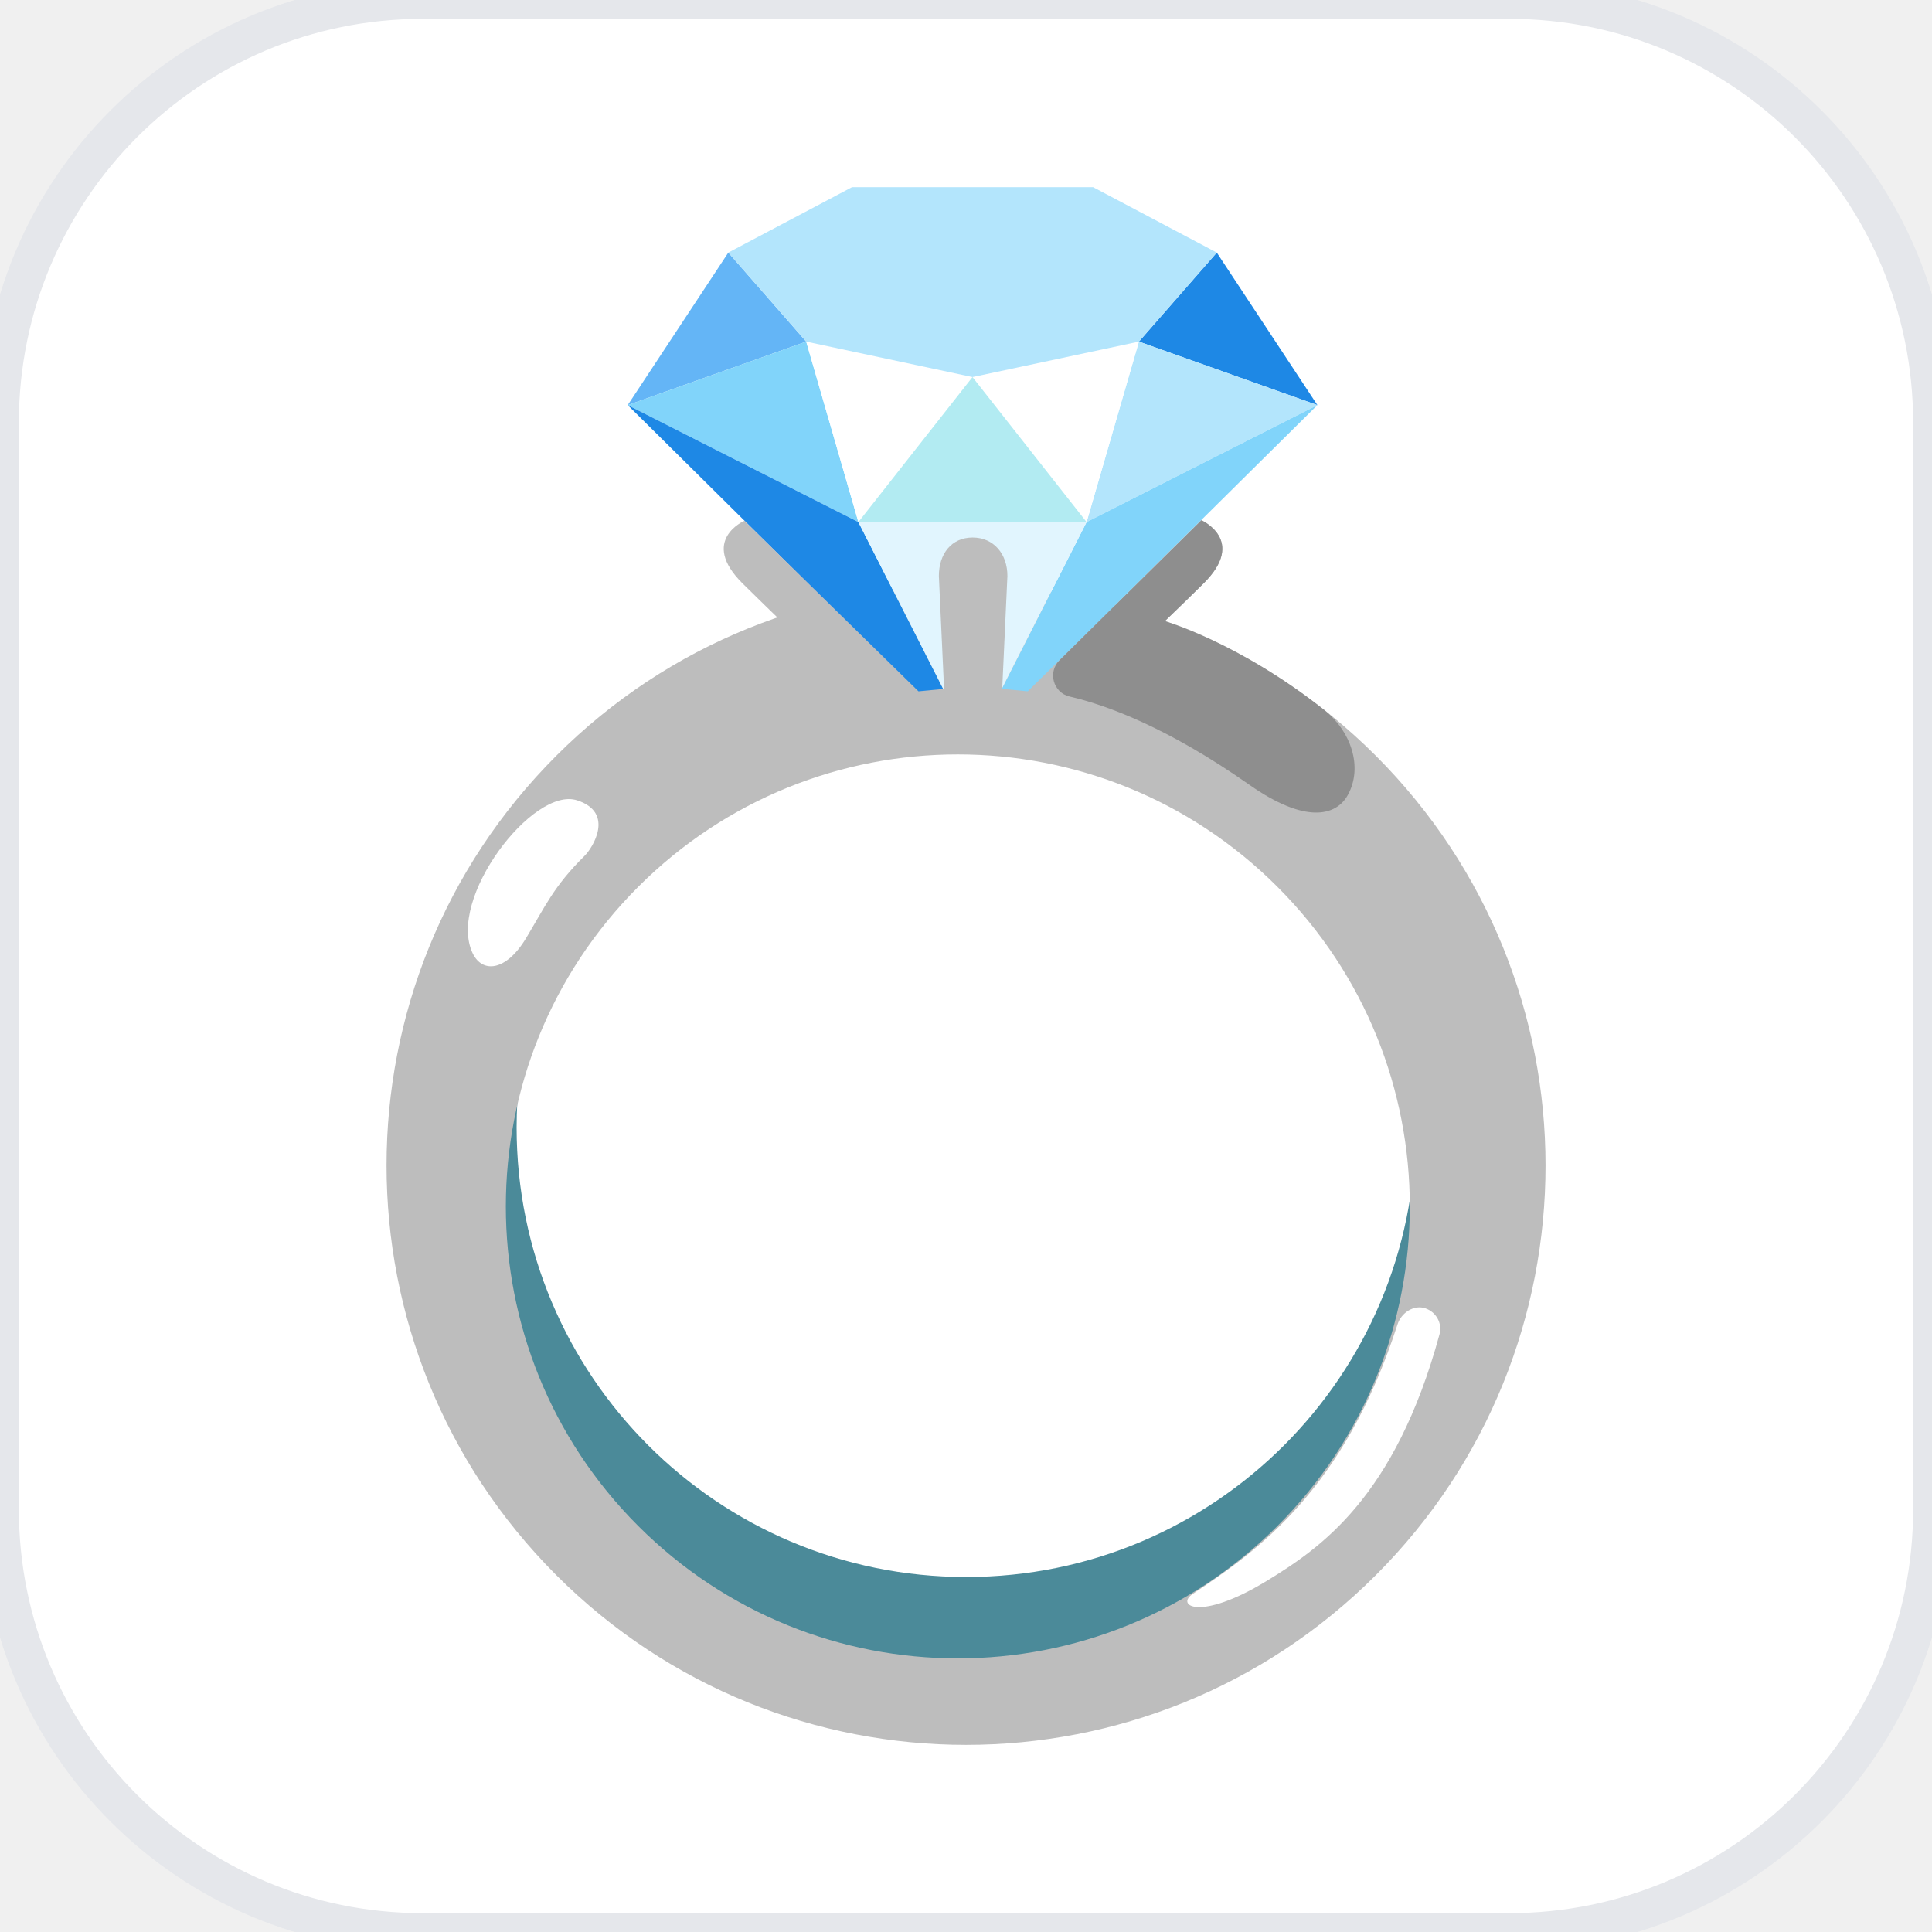
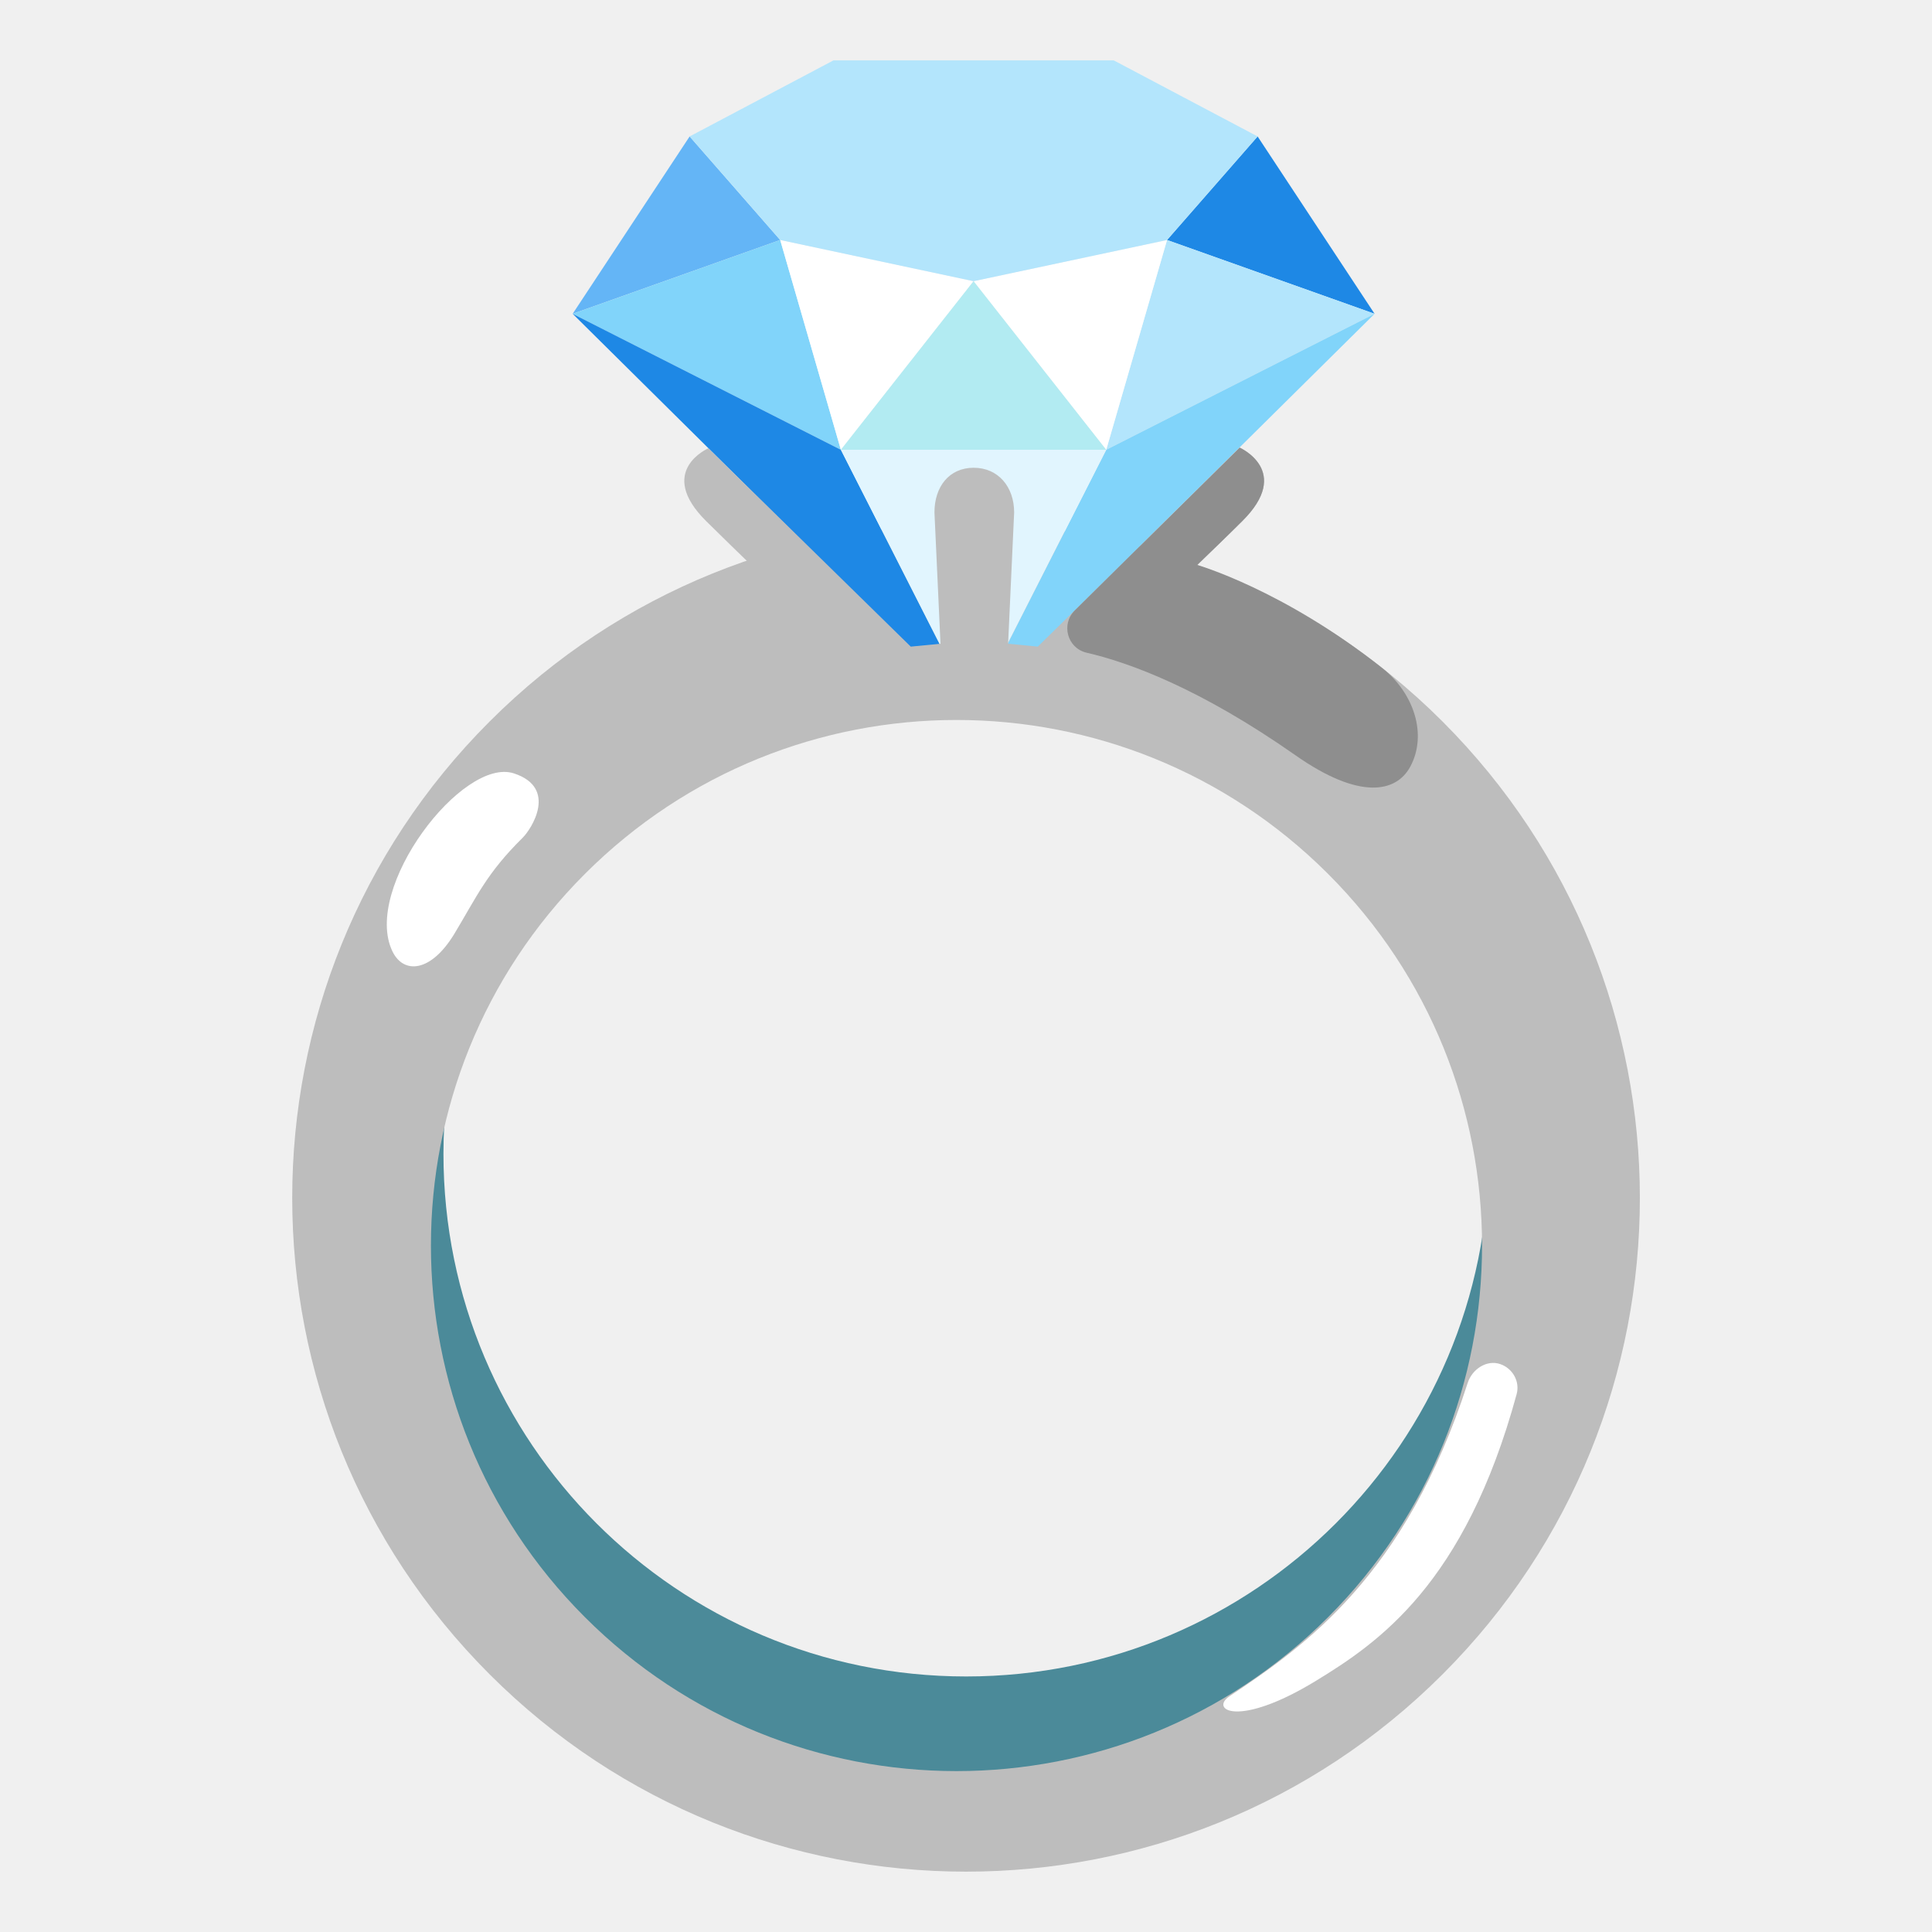
- <svg xmlns="http://www.w3.org/2000/svg" viewBox="0 0 1024 1024">
-   <rect x="0" y="0" width="1024" height="1024" rx="224" fill="#fff" stroke="#e5e7eb" stroke-width="20" />
-   <svg x="71.68" y="71.68" width="880.64" height="880.64" viewBox="0 0 128 128">
+ <svg xmlns="http://www.w3.org/2000/svg" version="1.1" id="Layer_1" x="0px" y="0px" viewBox="0 0 128 128" style="enable-background:new 0 0 128 128;" xml:space="preserve">
+   <g>
+     <path style="fill:#4B8A99;" d="M95.27,61.54c2.16,4.51,3.37,9.57,3.37,14.9c0,19.13-15.5,34.63-34.63,34.63   s-34.63-15.5-34.63-34.63c0-5.34,1.21-10.39,3.37-14.9c-4.38,6.22-6.96,13.79-6.96,21.98c0,21.11,17.11,38.22,38.22,38.22   s38.22-17.11,38.22-38.22C102.22,75.34,99.64,67.76,95.27,61.54z" />
    <g>
-       <path style="fill:#4B8A99;" d="M95.27,61.54c2.16,4.51,3.37,9.57,3.37,14.9c0,19.13-15.5,34.63-34.63,34.63   s-34.63-15.5-34.63-34.63c0-5.34,1.21-10.39,3.37-14.9c-4.38,6.22-6.96,13.79-6.96,21.98c0,21.11,17.11,38.22,38.22,38.22   s38.22-17.11,38.22-38.22C102.22,75.34,99.64,67.76,95.27,61.54z" />
+       <path style="fill:#BDBDBD;" d="M32.44,47.8C15,65.23,15,93.49,32.44,110.93c17.43,17.43,45.69,17.43,63.13,0s17.43-45.69,0-63.13    C78.13,30.37,49.87,30.37,32.44,47.8z M87.99,107.14c-13.6,13.6-35.64,13.6-49.24,0c-13.6-13.6-13.6-35.64,0-49.24    s35.64-13.6,49.24,0C101.59,71.5,101.59,93.54,87.99,107.14z" />
+       <g id="face_1_">
+         <polygon style="fill:#64B5F6;" points="37.94,20.79 45.69,9.04 51.69,15.9    " />
+         <polygon style="fill:#81D4FA;" points="55.71,29.8 37.94,20.79 51.69,15.9    " />
+         <polygon style="fill:#FFFFFF;" points="64.5,18.63 51.69,15.9 55.71,29.8    " />
+         <polygon style="fill:#1E88E5;" points="91.07,20.79 83.32,9.04 77.32,15.9    " />
+         <polygon style="fill:#B3E5FC;" points="73.29,29.8 91.07,20.79 77.32,15.9    " />
+         <polygon style="fill:#FFFFFF;" points="64.5,18.63 77.32,15.9 73.29,29.8    " />
+         <polygon style="fill:#B2EBF2;" points="73.29,29.8 64.5,18.63 55.71,29.8    " />
+         <polygon style="fill:#B3E5FC;" points="55.22,4 73.79,4 83.32,9.04 77.32,15.9 64.5,18.63 51.69,15.9 45.69,9.04    " />
+         <polygon style="fill:#1E88E5;" points="64.5,47.09 37.94,20.79 55.71,29.8    " />
+         <polygon style="fill:#81D4FA;" points="64.5,47.09 91.07,20.79 73.29,29.8    " />
+         <polygon style="fill:#E1F5FE;" points="73.29,29.8 73.29,29.8 64.5,47.09 55.71,29.8    " />
+       </g>
+       <path style="fill:#FFFFFF;" d="M34.05,51.24c2.91,0.95,1.18,3.67,0.57,4.27c-2.39,2.36-3.03,3.89-4.52,6.36    c-1.55,2.56-3.36,2.69-4.1,1.16C23.98,58.84,30.65,50.12,34.05,51.24z" />
      <g>
-         <path style="fill:#BDBDBD;" d="M32.44,47.8C15,65.23,15,93.49,32.44,110.93c17.43,17.43,45.69,17.43,63.13,0s17.43-45.69,0-63.13    C78.13,30.37,49.87,30.37,32.44,47.8z M87.99,107.14c-13.6,13.6-35.64,13.6-49.24,0c-13.6-13.6-13.6-35.64,0-49.24    s35.64-13.6,49.24,0C101.59,71.5,101.59,93.54,87.99,107.14z" />
-         <g id="face_1_">
-           <polygon style="fill:#64B5F6;" points="37.94,20.79 45.69,9.04 51.69,15.9    " />
-           <polygon style="fill:#81D4FA;" points="55.71,29.8 37.94,20.79 51.69,15.9    " />
-           <polygon style="fill:#FFFFFF;" points="64.5,18.63 51.69,15.9 55.71,29.8    " />
-           <polygon style="fill:#1E88E5;" points="91.07,20.79 83.32,9.04 77.32,15.9    " />
-           <polygon style="fill:#B3E5FC;" points="73.29,29.8 91.07,20.79 77.32,15.9    " />
-           <polygon style="fill:#FFFFFF;" points="64.5,18.63 77.32,15.9 73.29,29.8    " />
-           <polygon style="fill:#B2EBF2;" points="73.29,29.8 64.5,18.63 55.71,29.8    " />
-           <polygon style="fill:#B3E5FC;" points="55.22,4 73.79,4 83.32,9.04 77.32,15.9 64.5,18.63 51.69,15.9 45.69,9.04    " />
-           <polygon style="fill:#1E88E5;" points="64.5,47.09 37.94,20.79 55.71,29.8    " />
-           <polygon style="fill:#81D4FA;" points="64.5,47.09 91.07,20.79 73.29,29.8    " />
-           <polygon style="fill:#E1F5FE;" points="73.29,29.8 73.29,29.8 64.5,47.09 55.71,29.8    " />
-         </g>
-         <path style="fill:#FFFFFF;" d="M34.05,51.24c2.91,0.95,1.18,3.67,0.57,4.27c-2.39,2.36-3.03,3.89-4.52,6.36    c-1.55,2.56-3.36,2.69-4.1,1.16C23.98,58.84,30.65,50.12,34.05,51.24z" />
-         <g>
-           <path style="fill:#FFFFFF;" d="M87.15,111.38c-5.16,3.14-7.01,1.88-5.69,1c4.97-3.32,11.64-7.94,15.78-20.76     c0.29-0.91,1.27-1.56,2.17-1.24c0.82,0.29,1.3,1.16,1.07,1.99C97.05,104.96,91.3,108.85,87.15,111.38z" />
-         </g>
+         <path style="fill:#FFFFFF;" d="M87.15,111.38c-5.16,3.14-7.01,1.88-5.69,1c4.97-3.32,11.64-7.94,15.78-20.76     c0.29-0.91,1.27-1.56,2.17-1.24c0.82,0.29,1.3,1.16,1.07,1.99C97.05,104.96,91.3,108.85,87.15,111.38z" />
      </g>
-       <path style="fill:#BDBDBD;" d="M82.16,29.7l-13.4,13.14l-1.97-0.19l0.4-8.7c0-1.7-1.06-2.96-2.68-2.96c-1.63,0-2.6,1.26-2.6,2.96   l0.4,8.7l-1.97,0.19L46.93,29.7c0,0-3.49,1.51-0.14,4.83c3.79,3.75,13.1,12.64,13.1,12.64h9.3c0,0,9.32-8.89,13.1-12.64   C85.65,31.21,82.16,29.7,82.16,29.7z" />
-       <path style="fill:#8E8E8E;" d="M82.13,29.65L71.21,40.44c-0.93,0.91-0.5,2.5,0.77,2.8c2.85,0.66,7.53,2.37,13.85,6.8   c4.26,2.99,6.68,2.46,7.6,0.76c1.16-2.14,0.23-4.89-1.84-6.53c-6.59-5.22-12.27-6.84-12.27-6.84l0,0c1.07-1.03,2.11-2.03,2.98-2.9   C85.65,31.21,82.13,29.65,82.13,29.65z" />
    </g>
-   </svg>
+     <path style="fill:#BDBDBD;" d="M82.16,29.7l-13.4,13.14l-1.97-0.19l0.4-8.7c0-1.7-1.06-2.96-2.68-2.96c-1.63,0-2.6,1.26-2.6,2.96   l0.4,8.7l-1.97,0.19L46.93,29.7c0,0-3.49,1.51-0.14,4.83c3.79,3.75,13.1,12.64,13.1,12.64h9.3c0,0,9.32-8.89,13.1-12.64   C85.65,31.21,82.16,29.7,82.16,29.7z" />
+     <path style="fill:#8E8E8E;" d="M82.13,29.65L71.21,40.44c-0.93,0.91-0.5,2.5,0.77,2.8c2.85,0.66,7.53,2.37,13.85,6.8   c4.26,2.99,6.68,2.46,7.6,0.76c1.16-2.14,0.23-4.89-1.84-6.53c-6.59-5.22-12.27-6.84-12.27-6.84l0,0c1.07-1.03,2.11-2.03,2.98-2.9   C85.65,31.21,82.13,29.65,82.13,29.65z" />
+   </g>
</svg>
